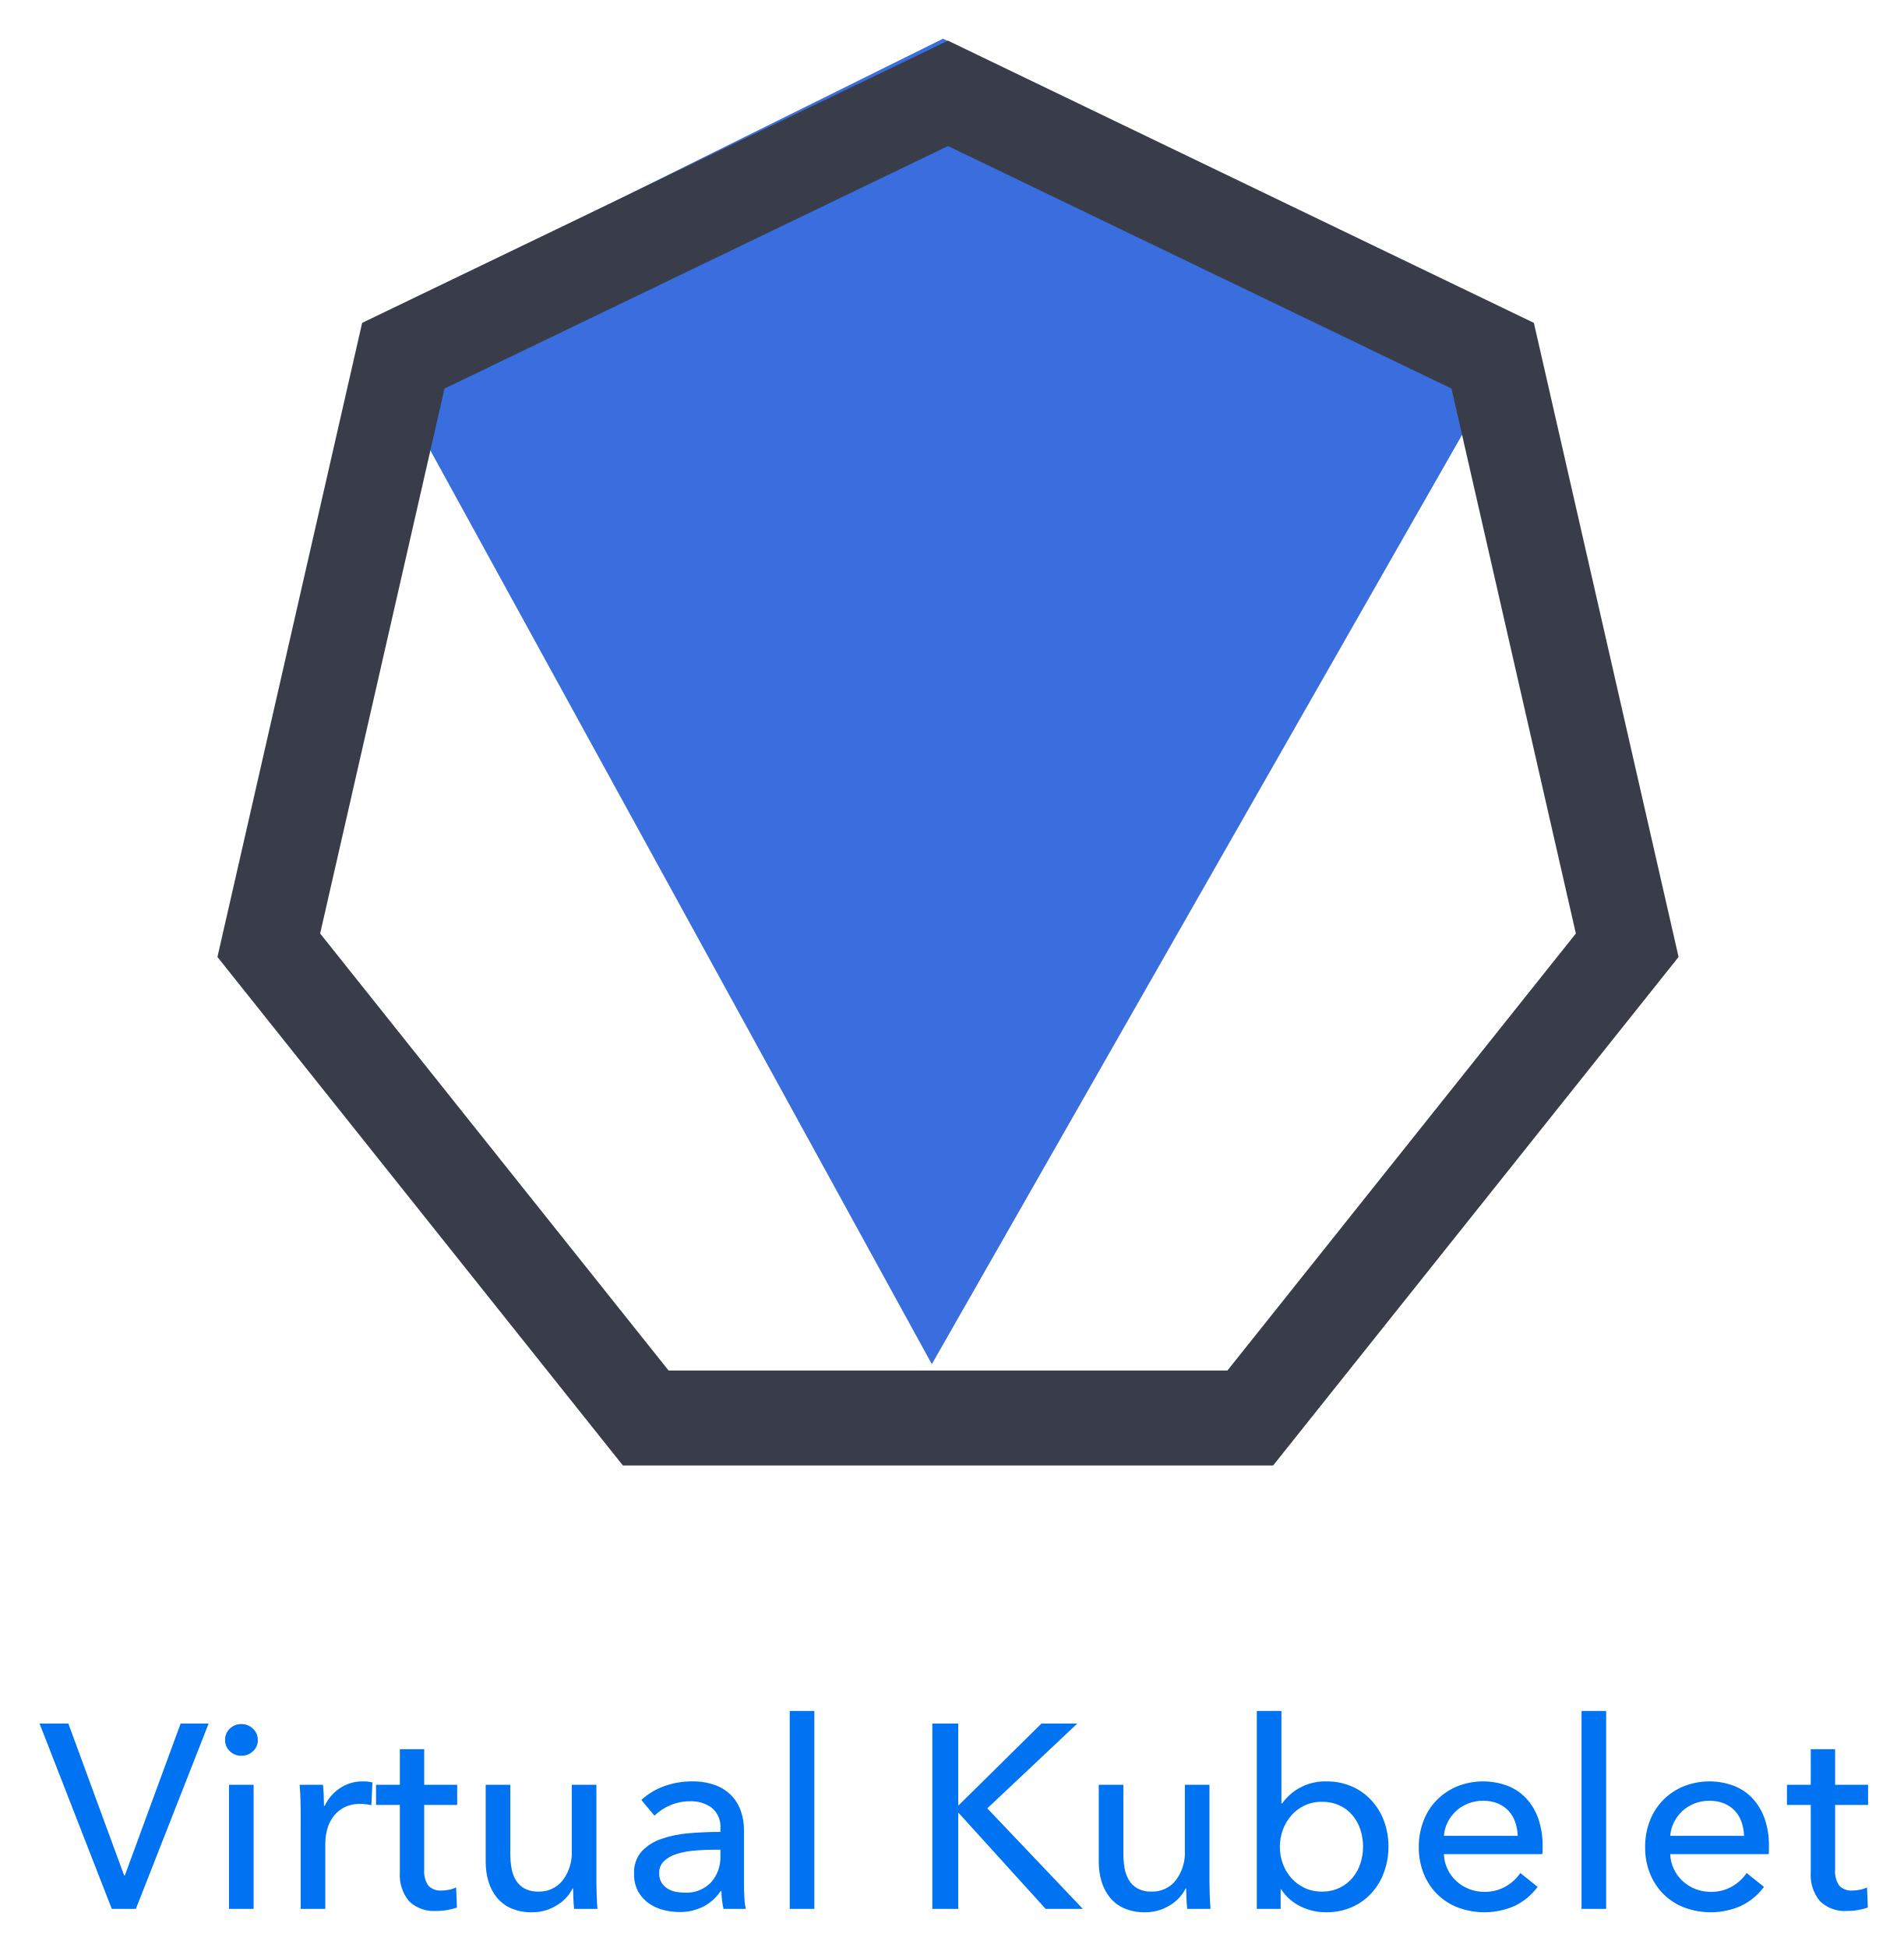
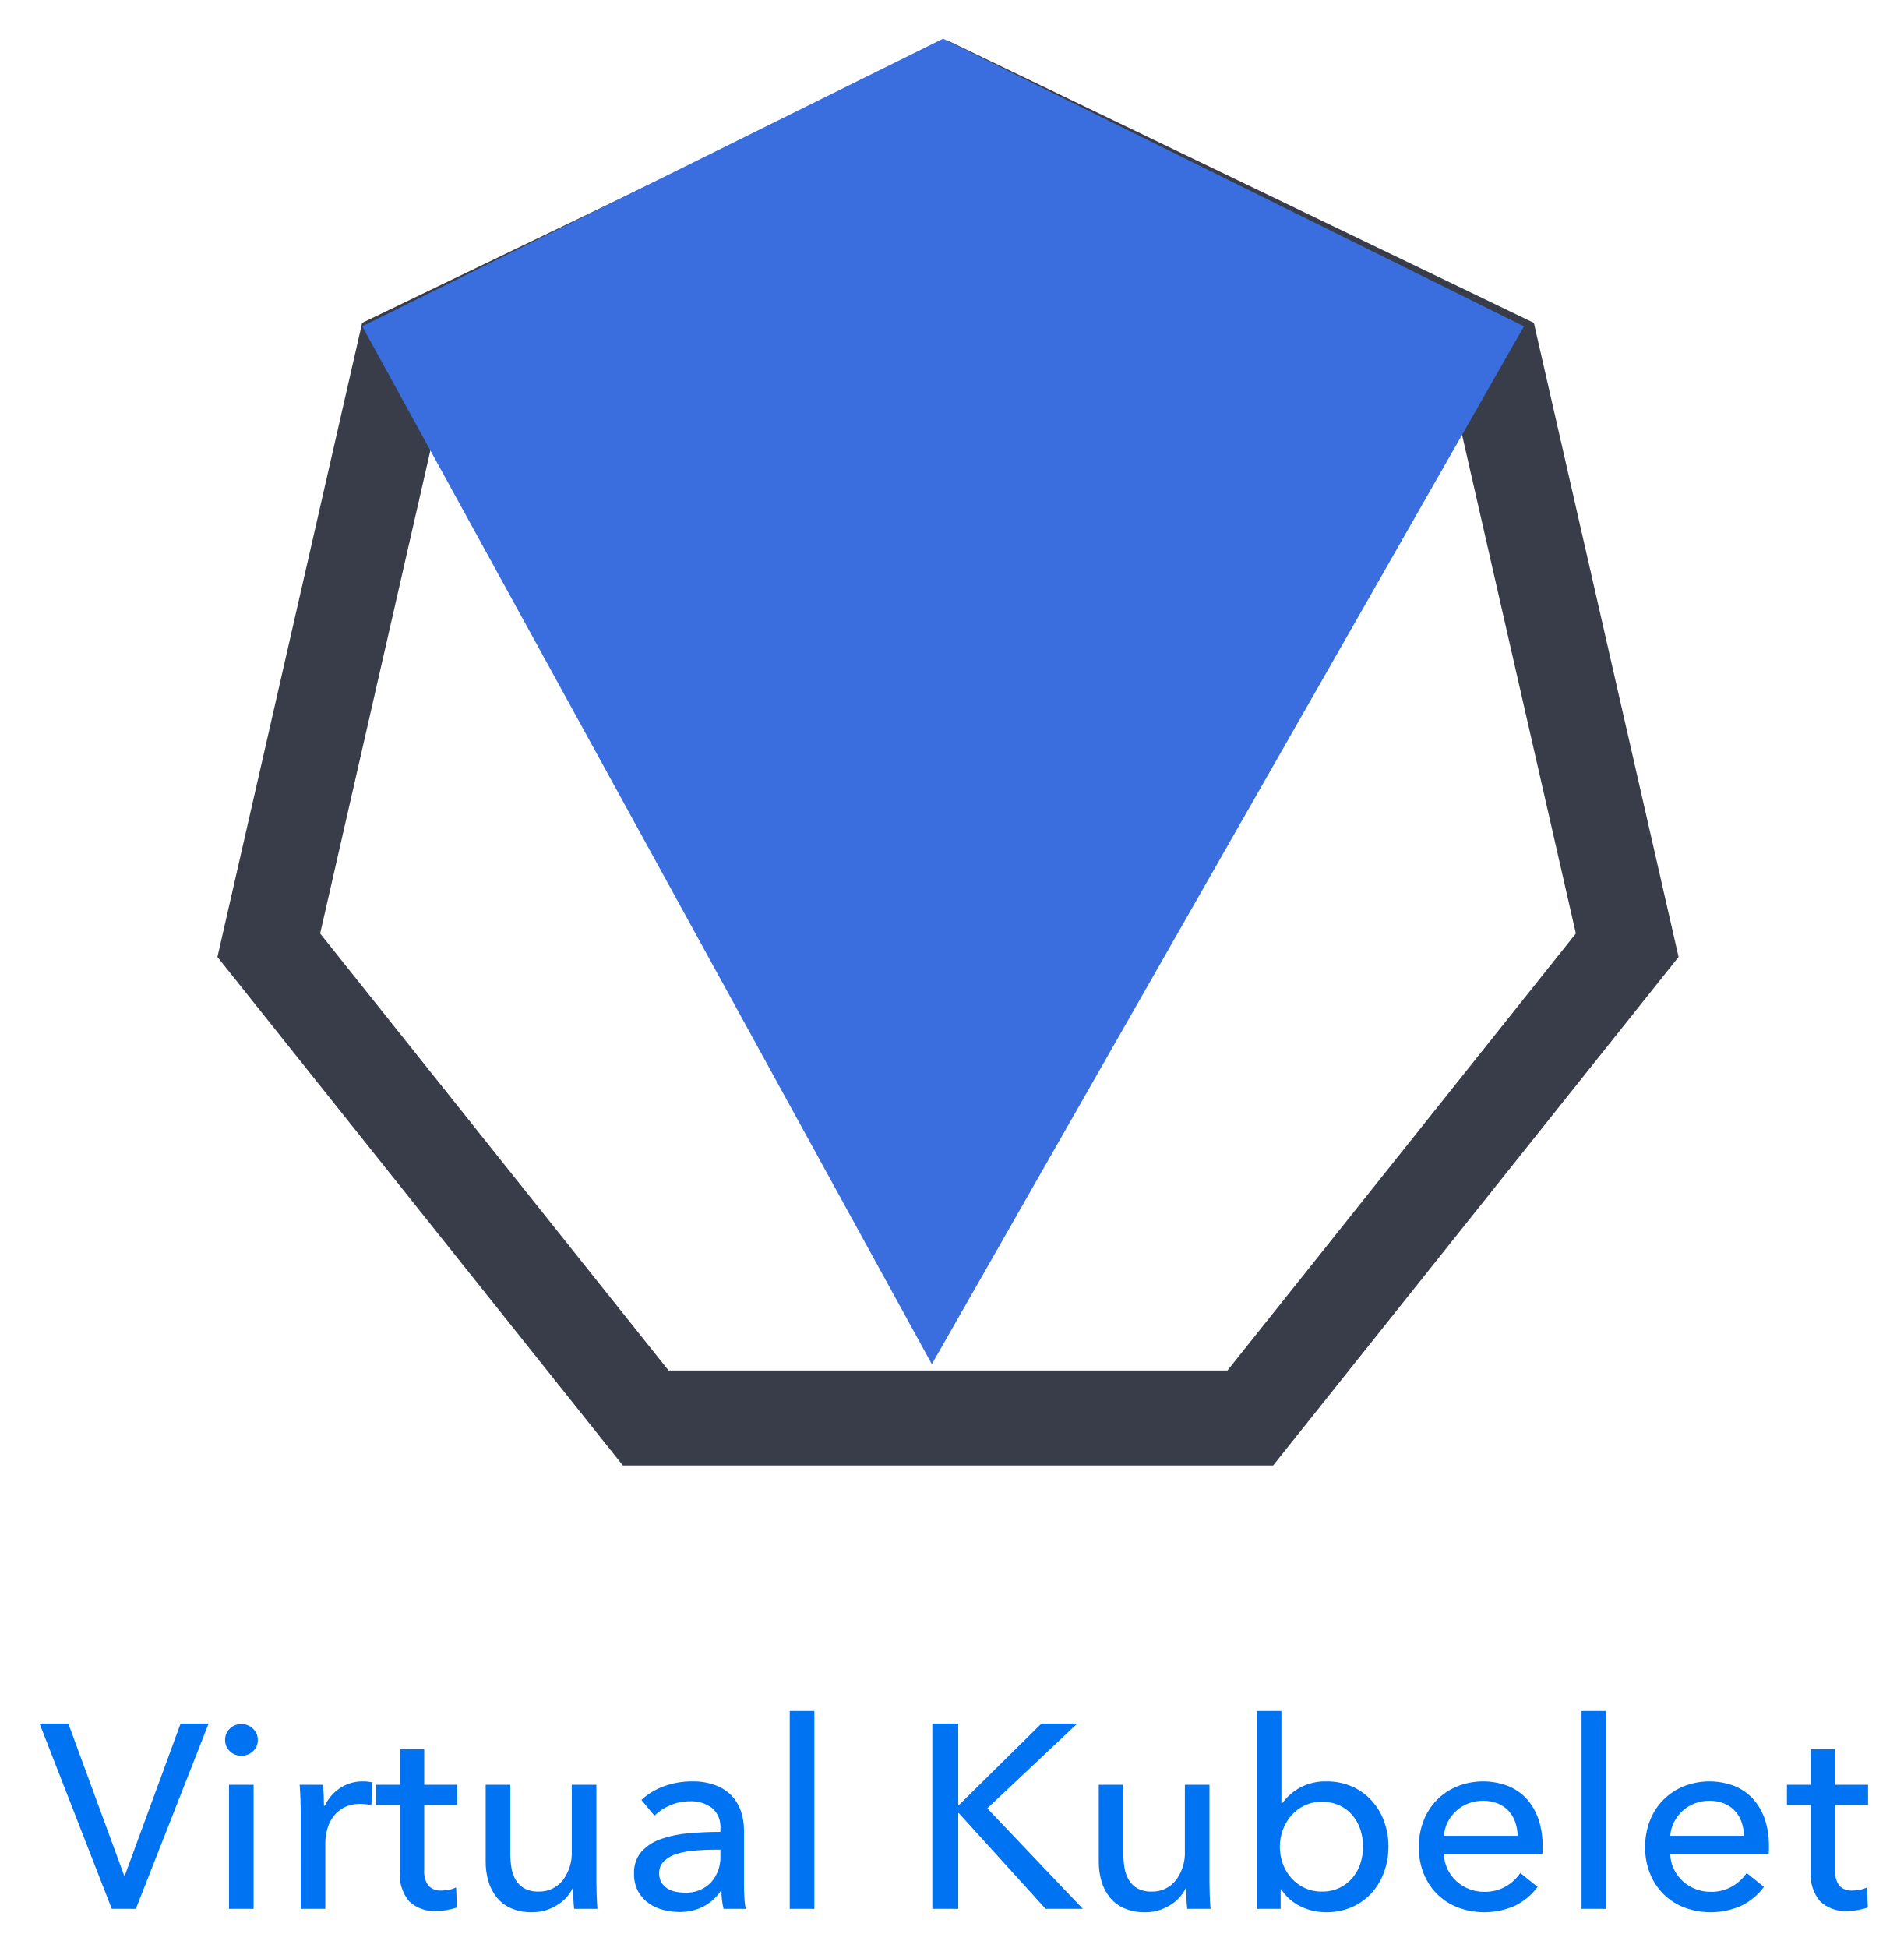
<svg xmlns="http://www.w3.org/2000/svg" id="Layer_1" data-name="Layer 1" viewBox="0 0 216.26 221.26">
  <defs>
-     <style>.cls-1{fill:none;}.cls-2{clip-path:url(#clip-path);}.cls-3{clip-path:url(#clip-path-2);}.cls-4{fill:#0073f2;}.cls-5{fill:#3a6ede;}.cls-6{fill:#383d49;}</style>
+     <style>.cls-1{fill:none;}.cls-2{clip-path:url(#clip-path);}.cls-3{clip-path:url(#clip-path-2);}.cls-4{fill:#0073f2;}.cls-5{fill:#383d49;}.cls-6{fill:#3a6ede;}</style>
    <clipPath id="clip-path">
      <path class="cls-1" d="M212.223,205.011h-3.746v7.344a2.79,2.79,0,0,0,.476,1.829,1.903,1.903,0,0,0,1.516.55,4.259,4.259,0,0,0,.833-.09,3.183,3.183,0,0,0,.802-.267l.09,2.29a6.778,6.778,0,0,1-1.115.282,7.499,7.499,0,0,1-1.264.104,4.027,4.027,0,0,1-3.047-1.1,4.6,4.6,0,0,1-1.056-3.3v-7.642h-2.706v-2.289h2.706v-4.044h2.765v4.044h3.746Zm-11.265,4.639v.475a3.824,3.824,0,0,1-.03.476h-11.18a4.227,4.227,0,0,0,.402,1.68,4.42,4.42,0,0,0,.996,1.368,4.652,4.652,0,0,0,3.181,1.233,4.707,4.707,0,0,0,2.468-.624,5.036,5.036,0,0,0,1.635-1.516l1.963,1.576a6.967,6.967,0,0,1-2.661,2.185,8.588,8.588,0,0,1-6.378.163,6.87,6.87,0,0,1-2.349-1.501,6.96,6.96,0,0,1-1.546-2.334,7.87,7.87,0,0,1-.565-3.033,8.092,8.092,0,0,1,.55-3.018,6.907,6.907,0,0,1,1.532-2.363,7.01,7.01,0,0,1,2.319-1.531,7.946,7.946,0,0,1,5.693-.045,5.793,5.793,0,0,1,2.141,1.457,6.562,6.562,0,0,1,1.353,2.304,9.148,9.148,0,0,1,.476,3.048Zm-2.825-1.13a5.316,5.316,0,0,0-.282-1.561,3.585,3.585,0,0,0-.744-1.264,3.495,3.495,0,0,0-1.219-.847,4.315,4.315,0,0,0-1.71-.312,4.518,4.518,0,0,0-1.68.312,4.361,4.361,0,0,0-1.367.847,4.462,4.462,0,0,0-.951,1.264,4.03,4.03,0,0,0-.431,1.56Zm-15.666,8.295h-2.795V194.338h2.795Zm-7.222-7.165v.475a3.824,3.824,0,0,1-.03.476h-11.18a4.227,4.227,0,0,0,.402,1.68,4.42,4.42,0,0,0,.996,1.368,4.652,4.652,0,0,0,3.182,1.233,4.707,4.707,0,0,0,2.467-.624,5.036,5.036,0,0,0,1.636-1.516l1.962,1.576a6.967,6.967,0,0,1-2.661,2.185,8.588,8.588,0,0,1-6.378.163,6.87,6.87,0,0,1-2.348-1.501,6.96,6.96,0,0,1-1.547-2.334,7.87,7.87,0,0,1-.564-3.033,8.092,8.092,0,0,1,.55-3.018,6.906,6.906,0,0,1,1.53-2.363,7.01,7.01,0,0,1,2.32-1.531,7.946,7.946,0,0,1,5.694-.045,5.793,5.793,0,0,1,2.14,1.457,6.562,6.562,0,0,1,1.353,2.304,9.148,9.148,0,0,1,.476,3.048Zm-2.825-1.13a5.316,5.316,0,0,0-.282-1.561,3.584,3.584,0,0,0-.744-1.264,3.495,3.495,0,0,0-1.219-.847,4.315,4.315,0,0,0-1.71-.312,4.518,4.518,0,0,0-1.679.312,4.362,4.362,0,0,0-1.368.847,4.462,4.462,0,0,0-.951,1.264,4.031,4.031,0,0,0-.431,1.56Zm-17.569,1.219a6.159,6.159,0,0,0-.297-1.903,4.856,4.856,0,0,0-.892-1.635,4.27,4.27,0,0,0-1.472-1.13,4.701,4.701,0,0,0-2.036-.416,4.485,4.485,0,0,0-1.948.416,4.58,4.58,0,0,0-1.501,1.13,5.212,5.212,0,0,0-.967,1.635,5.633,5.633,0,0,0,0,3.865,5.033,5.033,0,0,0,.967,1.62,4.68,4.68,0,0,0,1.501,1.116,4.485,4.485,0,0,0,1.948.416,4.563,4.563,0,0,0,2.036-.431,4.433,4.433,0,0,0,1.472-1.145,4.856,4.856,0,0,0,.892-1.635A6.159,6.159,0,0,0,154.851,209.739Zm-9.365,4.846v2.23H142.78V194.338h2.795v10.495h.09a5.898,5.898,0,0,1,1.991-1.769,6.026,6.026,0,0,1,3.033-.728,7.093,7.093,0,0,1,2.869.565,6.61,6.61,0,0,1,2.23,1.575,7.085,7.085,0,0,1,1.442,2.364,8.216,8.216,0,0,1,.505,2.899,8.339,8.339,0,0,1-.505,2.914,7.182,7.182,0,0,1-1.427,2.378,6.591,6.591,0,0,1-2.23,1.59,7.19,7.19,0,0,1-2.944.58,6.481,6.481,0,0,1-2.884-.668,5.423,5.423,0,0,1-2.2-1.948Zm-10.612,2.23q-.06-.535-.09-1.204t-.029-1.115h-.06a4.603,4.603,0,0,1-1.798,1.918,5.203,5.203,0,0,1-2.81.788,5.748,5.748,0,0,1-2.364-.446,4.36,4.36,0,0,1-1.635-1.234,5.272,5.272,0,0,1-.951-1.829,7.724,7.724,0,0,1-.312-2.23v-8.741h2.794v7.79a9.849,9.849,0,0,0,.134,1.65,3.945,3.945,0,0,0,.49,1.383,2.66,2.66,0,0,0,.982.95,3.21,3.21,0,0,0,1.605.358,3.37,3.37,0,0,0,2.736-1.264,5.144,5.144,0,0,0,1.04-3.374v-7.493h2.795v11.06q0,.565.03,1.457t.09,1.576Zm-26.013-11.774h.06l9.395-9.276h4.073l-10.228,9.633,10.853,11.417h-4.222l-9.871-10.882h-.06v10.882h-2.943v-21.05h2.943ZM92.514,216.815H89.719V194.338h2.795Zm-11.355-6.72q-1.04,0-2.156.09a9.957,9.957,0,0,0-2.021.357,3.823,3.823,0,0,0-1.502.802,1.826,1.826,0,0,0-.594,1.428,1.974,1.974,0,0,0,.252,1.04,2.1,2.1,0,0,0,.67.684,2.692,2.692,0,0,0,.92.372,5.149,5.149,0,0,0,1.042.104,3.848,3.848,0,0,0,3.017-1.175,4.26,4.26,0,0,0,1.056-2.958v-.743Zm.684-2.408a2.804,2.804,0,0,0-.952-2.334,3.938,3.938,0,0,0-2.527-.758,5.549,5.549,0,0,0-2.245.461,5.684,5.684,0,0,0-1.769,1.174l-1.486-1.784a7.506,7.506,0,0,1,2.542-1.546,9.086,9.086,0,0,1,3.226-.564,7.284,7.284,0,0,1,2.631.43,4.976,4.976,0,0,1,1.829,1.175,4.81,4.81,0,0,1,1.07,1.754,6.475,6.475,0,0,1,.357,2.17v6.155q0,.714.044,1.502a7.712,7.712,0,0,0,.164,1.293H82.2a8.801,8.801,0,0,1-.238-2.022h-.09a5.412,5.412,0,0,1-1.947,1.754,5.842,5.842,0,0,1-2.78.625,7.282,7.282,0,0,1-1.74-.223,5.054,5.054,0,0,1-1.65-.729,4.114,4.114,0,0,1-1.233-1.338,3.98,3.98,0,0,1-.49-2.051,3.608,3.608,0,0,1,.861-2.542,5.462,5.462,0,0,1,2.26-1.427,12.761,12.761,0,0,1,3.152-.64q1.754-.148,3.538-.148Zm-16.618,9.128q-.06-.535-.089-1.204t-.03-1.115h-.059a4.603,4.603,0,0,1-1.799,1.918,5.203,5.203,0,0,1-2.81.788,5.749,5.749,0,0,1-2.363-.446,4.36,4.36,0,0,1-1.635-1.234,5.271,5.271,0,0,1-.952-1.829,7.724,7.724,0,0,1-.312-2.23v-8.74h2.795v7.789a9.845,9.845,0,0,0,.134,1.65,3.945,3.945,0,0,0,.49,1.383,2.66,2.66,0,0,0,.981.951,3.21,3.21,0,0,0,1.606.357,3.37,3.37,0,0,0,2.735-1.264,5.144,5.144,0,0,0,1.04-3.374v-7.493h2.796v11.06q0,.565.03,1.457t.089,1.576ZM51.938,205.011H48.192v7.344a2.79,2.79,0,0,0,.475,1.829,1.903,1.903,0,0,0,1.517.55,4.26,4.26,0,0,0,.832-.09,3.184,3.184,0,0,0,.803-.267l.09,2.29a6.78,6.78,0,0,1-1.116.282,7.497,7.497,0,0,1-1.264.104,4.027,4.027,0,0,1-3.047-1.1,4.6,4.6,0,0,1-1.056-3.3v-7.642H42.721v-2.289h2.706v-4.044h2.765v4.044h3.746Zm-17.777.744q0-.565-.03-1.457t-.09-1.576h2.647q.06.535.09,1.234t.029,1.145h.09a4.877,4.877,0,0,1,1.738-2.007,4.554,4.554,0,0,1,2.572-.758,4.337,4.337,0,0,1,1.1.118l-.119,2.587a5.26,5.26,0,0,0-1.278-.148,3.879,3.879,0,0,0-1.754.371,3.581,3.581,0,0,0-1.234.996,4.21,4.21,0,0,0-.729,1.442,6.09,6.09,0,0,0-.237,1.71v7.403H34.16Zm-4.874-8.117a1.661,1.661,0,0,1-.55,1.278,1.887,1.887,0,0,1-1.323.506,1.806,1.806,0,0,1-1.308-.52,1.696,1.696,0,0,1-.535-1.264,1.73,1.73,0,0,1,.535-1.293,1.806,1.806,0,0,1,1.308-.52,1.857,1.857,0,0,1,1.323.52,1.708,1.708,0,0,1,.55,1.293Zm-.475,19.177H26.017V202.722h2.795Zm-14.715-3.806h.09l6.332-17.244H23.7l-8.265,21.05H12.7l-8.206-21.05h3.27Z" />
    </clipPath>
    <clipPath id="clip-path-2">
      <rect class="cls-1" x="-37.342" y="-50.773" width="290.563" height="317.592" />
    </clipPath>
  </defs>
  <g class="cls-2">
    <g class="cls-3">
      <path class="cls-4" d="M-2.264,187.58H218.98v36.379H-2.264Z" />
    </g>
  </g>
-   <path class="cls-5" d="M41.155,37.067l64.706,117.88L173.13,37.067,107.142,4.393" />
-   <path class="cls-6" d="M174.256,36.673,108.138,4.832l-.439-.212L41.141,36.673,24.702,108.695l46.059,57.756h73.875L190.695,108.695ZM75.955,155.668,36.371,106.031l14.127-61.896,57.2-27.546,57.2,27.546L179.025,106.031l-39.584,49.637Z" />
+   <path class="cls-5" d="M174.256,36.673,108.138,4.832l-.439-.212L41.141,36.673,24.702,108.695l46.059,57.756h73.875L190.695,108.695ZM75.955,155.668,36.371,106.031l14.127-61.896,57.2-27.546,57.2,27.546L179.025,106.031l-39.584,49.637Z" />
+   <path class="cls-6" d="M41.155,37.067l64.706,117.88L173.13,37.067,107.142,4.393" />
</svg>
